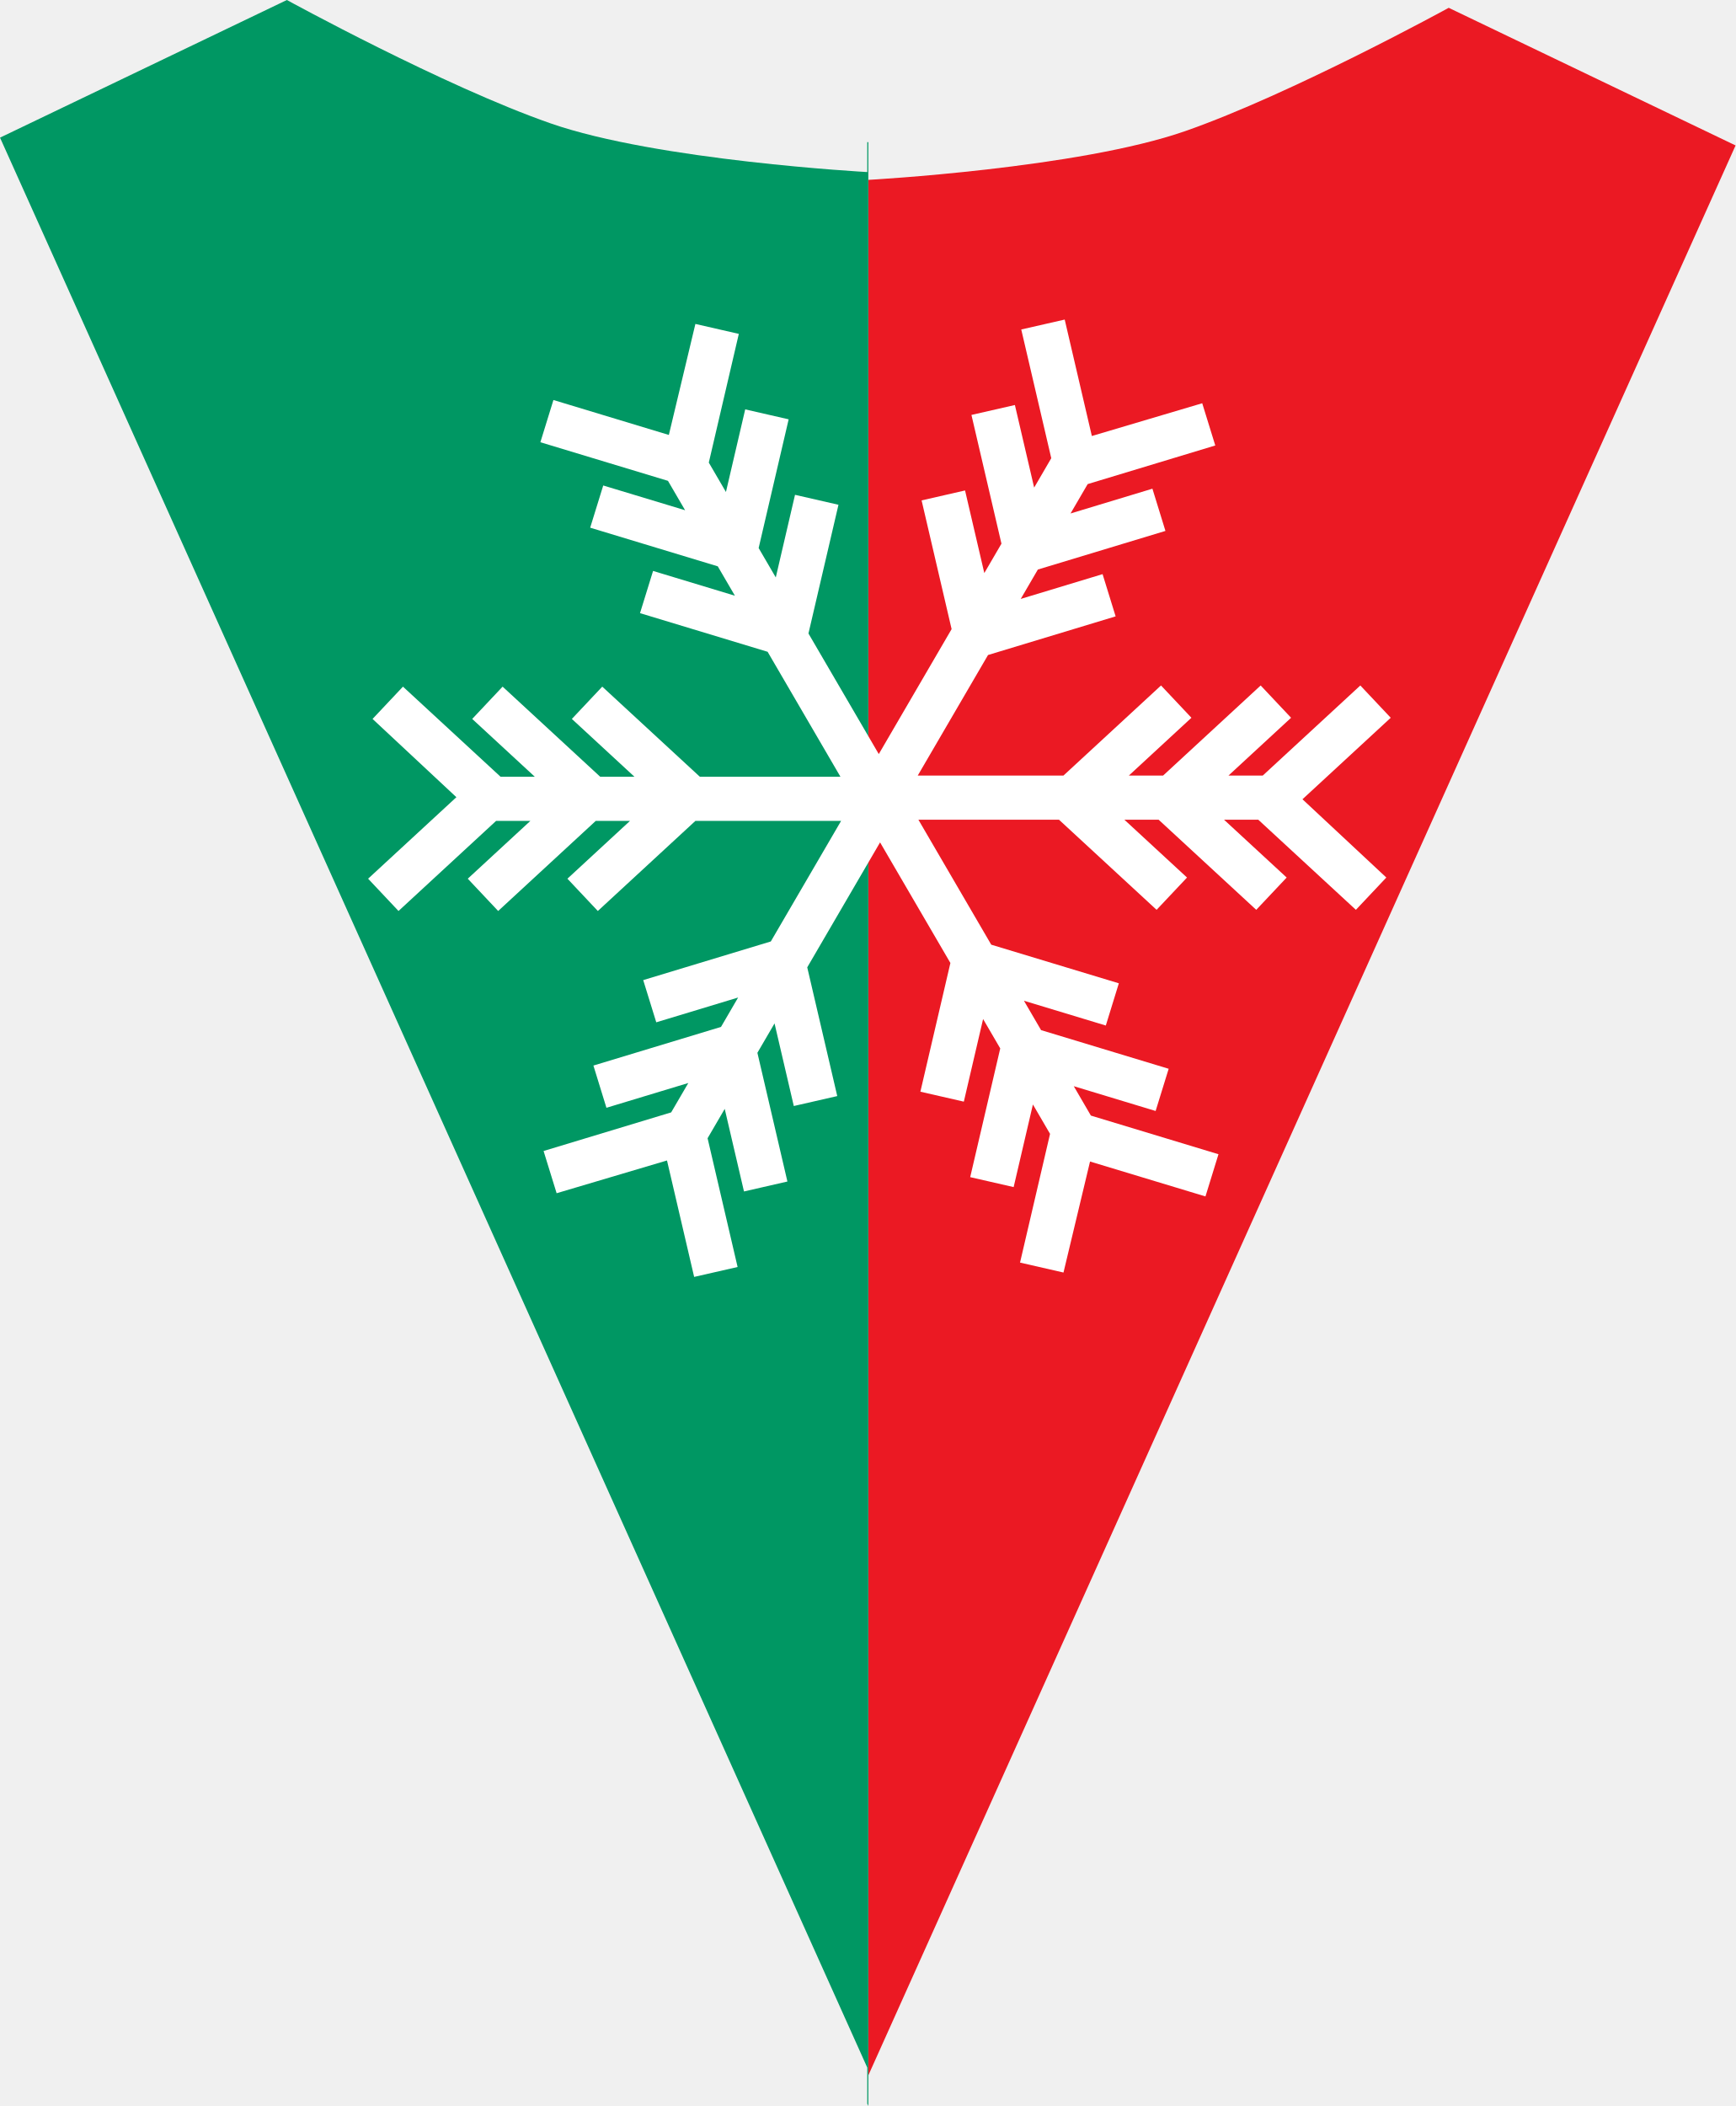
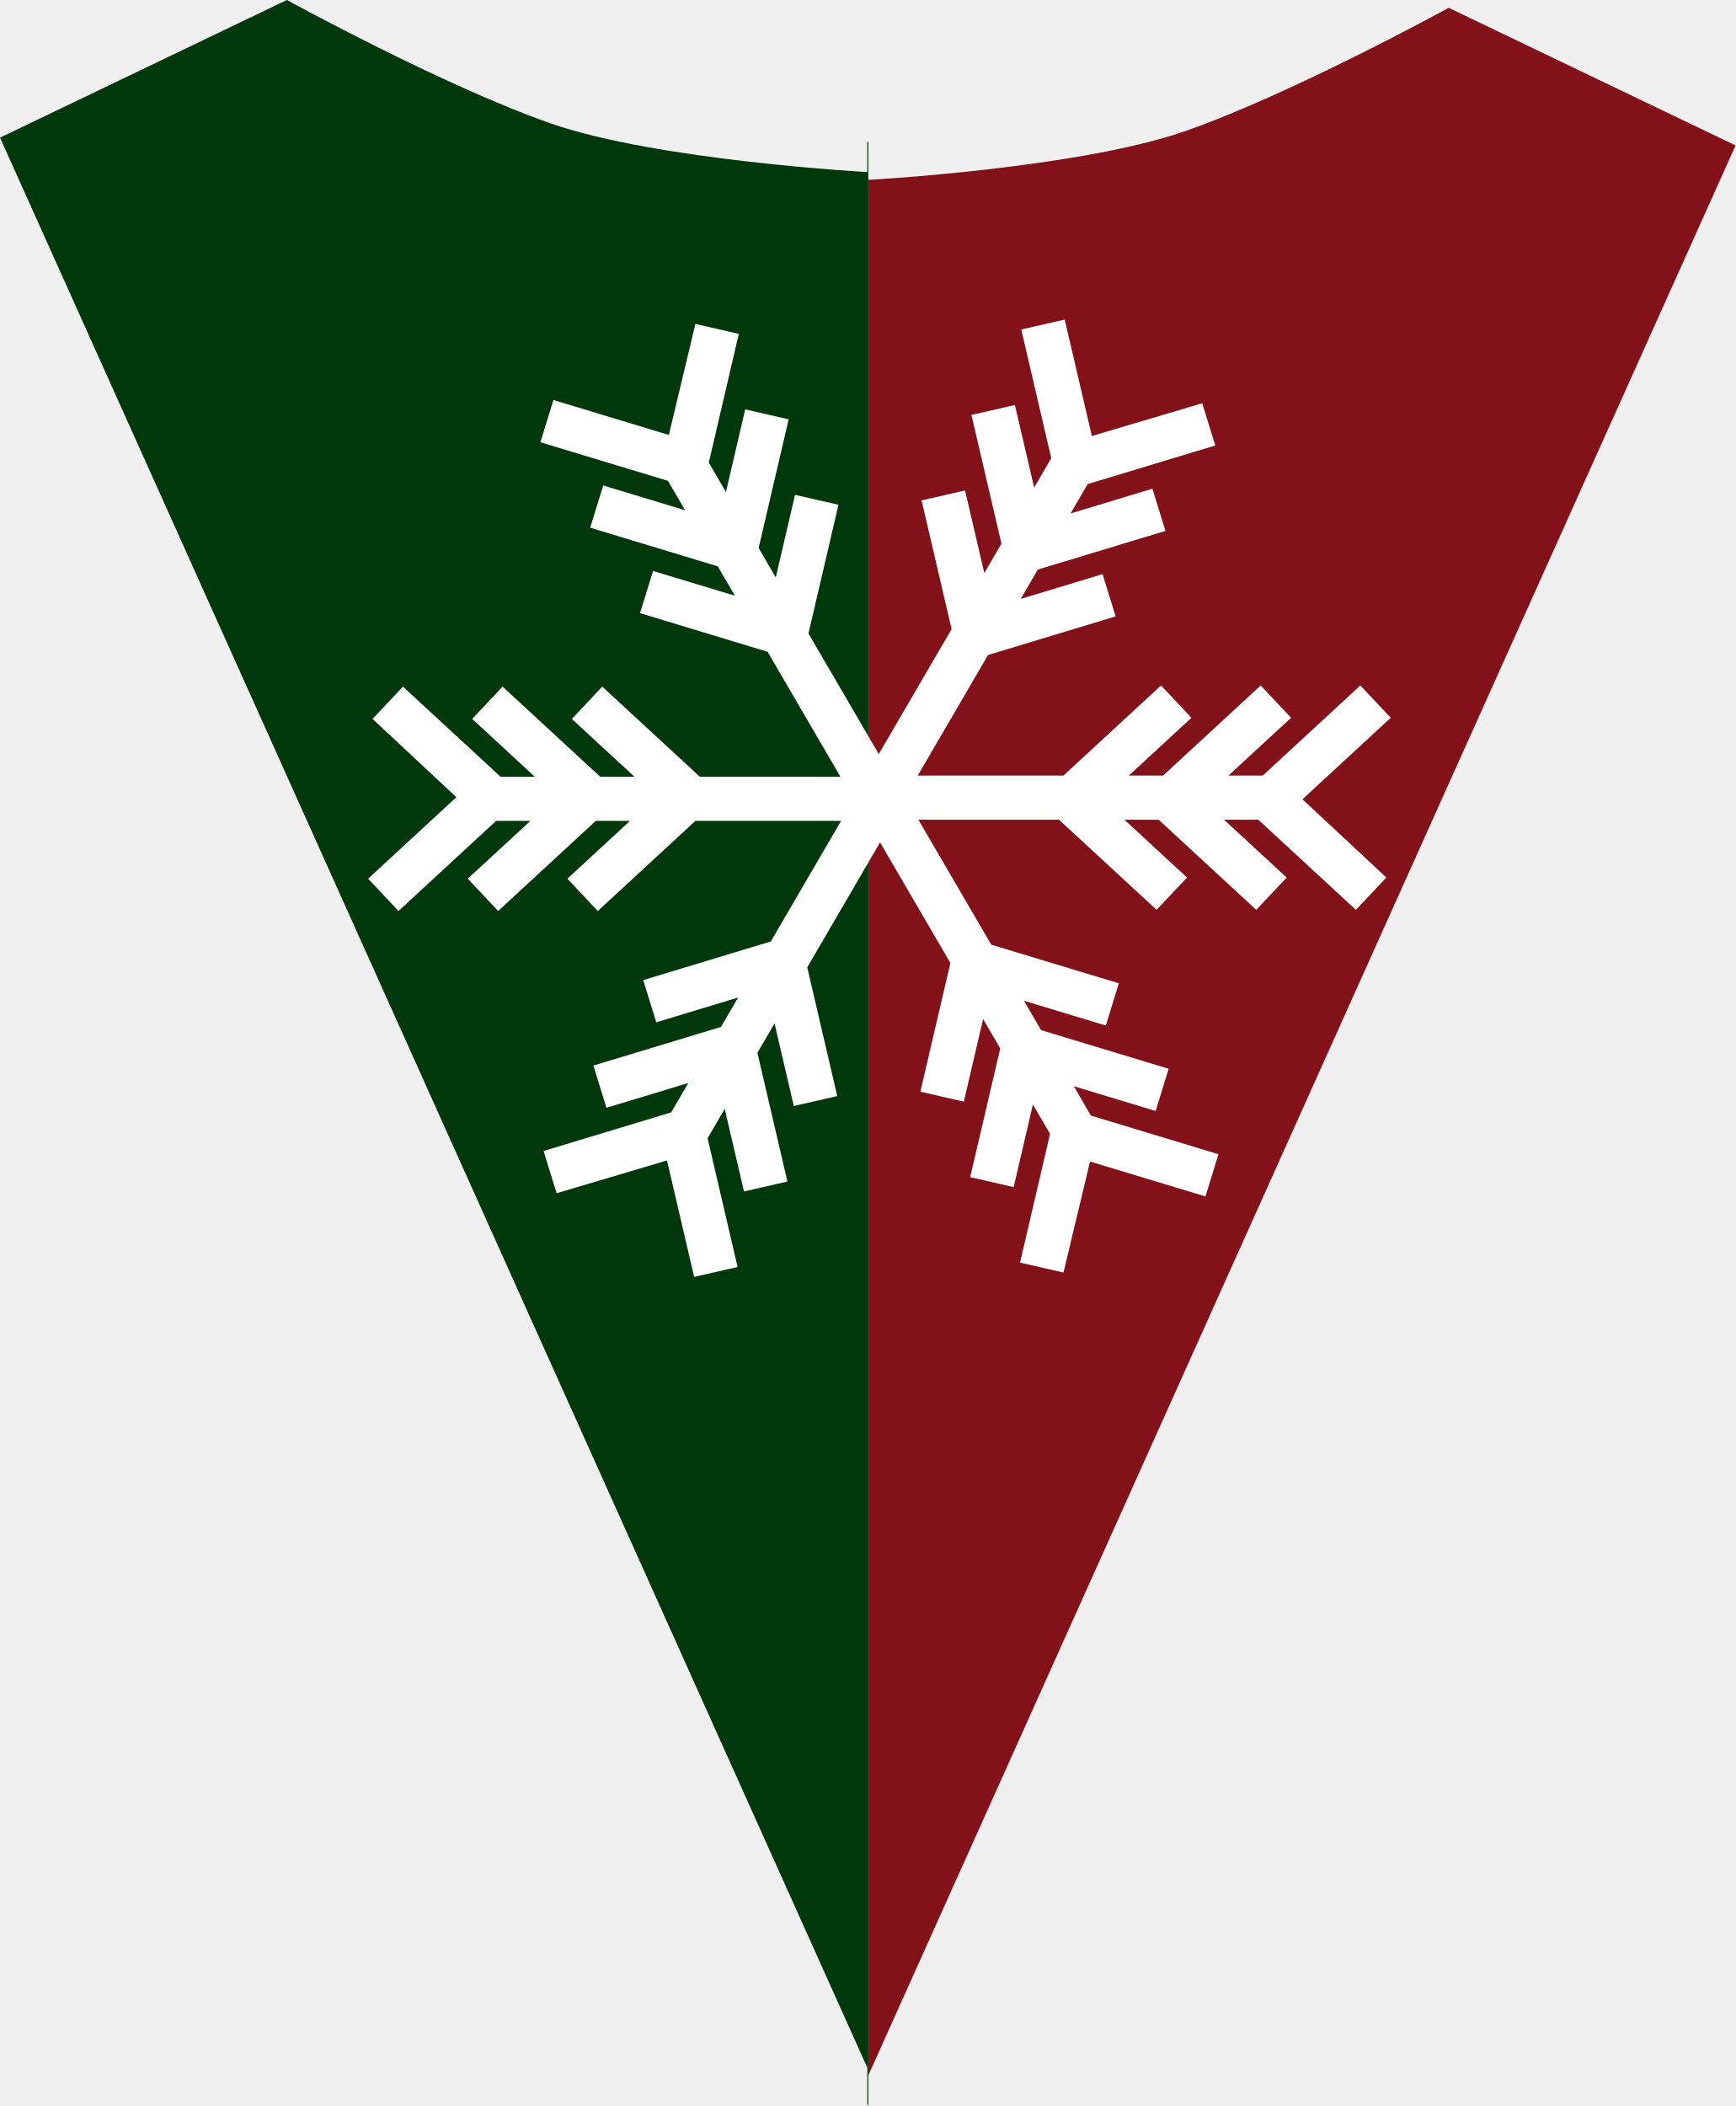
<svg xmlns="http://www.w3.org/2000/svg" width="12.927mm" height="15.684mm" viewBox="0 0 45.803 55.573" id="svg2" version="1.1">
  <defs id="defs4">
    <clipPath id="clip1">
      <path id="path4141" d="m 243,287 21,0 0,415 -21,0 z m 0,0" />
    </clipPath>
    <clipPath id="clip2">
      <path id="path4144" d="m 103.188,287.035 160.742,414.496 c 0,0 -60.094,-0.98 -114.676,-54.039 C 94.672,594.434 85.676,538.402 87.16,482.383 88.672,425.375 96.176,359.43 99.176,335.629 102.176,311.828 103.188,287.035 103.188,287.035 Z m 0,0" />
    </clipPath>
    <clipPath id="clip3">
      <path id="path4147" d="m 203,287 21,0 0,415 -21,0 z m 0,0" />
    </clipPath>
    <clipPath id="clip4">
      <path id="path4150" d="m 103.188,287.035 160.742,414.496 c 0,0 -60.094,-0.98 -114.676,-54.039 C 94.672,594.434 85.676,538.402 87.16,482.383 88.672,425.375 96.176,359.43 99.176,335.629 102.176,311.828 103.188,287.035 103.188,287.035 Z m 0,0" />
    </clipPath>
    <clipPath id="clip5">
      <path id="path4153" d="m 163,287 21,0 0,415 -21,0 z m 0,0" />
    </clipPath>
    <clipPath id="clip6">
      <path id="path4156" d="m 103.188,287.035 160.742,414.496 c 0,0 -60.094,-0.98 -114.676,-54.039 C 94.672,594.434 85.676,538.402 87.16,482.383 88.672,425.375 96.176,359.43 99.176,335.629 102.176,311.828 103.188,287.035 103.188,287.035 Z m 0,0" />
    </clipPath>
    <clipPath id="clip7">
      <path id="path4159" d="m 123,287 21,0 0,415 -21,0 z m 0,0" />
    </clipPath>
    <clipPath id="clip8">
      <path id="path4162" d="m 103.188,287.035 160.742,414.496 c 0,0 -60.094,-0.98 -114.676,-54.039 C 94.672,594.434 85.676,538.402 87.16,482.383 88.672,425.375 96.176,359.43 99.176,335.629 102.176,311.828 103.188,287.035 103.188,287.035 Z m 0,0" />
    </clipPath>
    <clipPath id="clip9">
      <path id="path4165" d="m 87,287 17,0 0,415 -17,0 z m 0,0" />
    </clipPath>
    <clipPath id="clip10">
      <path id="path4168" d="m 103.188,287.035 160.742,414.496 c 0,0 -60.094,-0.98 -114.676,-54.039 C 94.672,594.434 85.676,538.402 87.16,482.383 88.672,425.375 96.176,359.43 99.176,335.629 102.176,311.828 103.188,287.035 103.188,287.035 Z m 0,0" />
    </clipPath>
    <clipPath id="clip11">
      <path id="path4171" d="m 301,287 21,0 0,415 -21,0 z m 0,0" />
    </clipPath>
    <clipPath id="clip12">
      <path id="path4174" d="M 462.613,287.035 301.871,701.531 c 0,0 60.094,-0.98 114.676,-54.039 54.582,-53.059 63.582,-109.09 62.094,-165.109 -1.512,-57.008 -9.012,-122.953 -12.012,-146.754 -3.004,-23.801 -4.016,-48.594 -4.016,-48.594 z m 0,0" />
    </clipPath>
    <clipPath id="clip13">
      <path id="path4177" d="m 341,287 21,0 0,415 -21,0 z m 0,0" />
    </clipPath>
    <clipPath id="clip14">
      <path id="path4180" d="M 462.613,287.035 301.871,701.531 c 0,0 60.094,-0.98 114.676,-54.039 54.582,-53.059 63.582,-109.09 62.094,-165.109 -1.512,-57.008 -9.012,-122.953 -12.012,-146.754 -3.004,-23.801 -4.016,-48.594 -4.016,-48.594 z m 0,0" />
    </clipPath>
    <clipPath id="clip15">
      <path id="path4183" d="m 381,287 22,0 0,415 -22,0 z m 0,0" />
    </clipPath>
    <clipPath id="clip16">
      <path id="path4186" d="M 462.613,287.035 301.871,701.531 c 0,0 60.094,-0.98 114.676,-54.039 54.582,-53.059 63.582,-109.09 62.094,-165.109 -1.512,-57.008 -9.012,-122.953 -12.012,-146.754 -3.004,-23.801 -4.016,-48.594 -4.016,-48.594 z m 0,0" />
    </clipPath>
  </defs>
  <g id="layer1" transform="translate(-158.5169,-65.29697)">
    <g id="surface1" transform="matrix(0.2017471,0,0,0.2017471,62.8118,8.343923)">
-       <path id="path4201" d="m 587.965,553.755 0,-247.93 c 0,0 27.491,-1.501 41.453,-6.377 13.962,-4.876 34.468,-16.128 34.468,-16.128 l 37.526,18.003 -113.447,252.431" style="fill:#eb1923;fill-opacity:1;fill-rule:nonzero;stroke:none" />
-       <path id="path4203" d="m 587.965,300.895 0,256.861 -0.138,-0.301 0,-4.722 -113.445,-252.431 37.523,-18.003 c 0,0 20.506,11.251 34.471,16.128 13.962,4.876 41.451,6.377 41.451,6.377 l 0,-3.913 0.138,0.004" style="fill:#009763;fill-opacity:1;fill-rule:nonzero;stroke:none" />
+       <path id="path4201" d="m 587.965,553.755 0,-247.93 c 0,0 27.491,-1.501 41.453,-6.377 13.962,-4.876 34.468,-16.128 34.468,-16.128 l 37.526,18.003 -113.447,252.431" style="fill:#821119;fill-opacity:1;fill-rule:nonzero;stroke:none" />
+       <path id="path4203" d="m 587.965,300.895 0,256.861 -0.138,-0.301 0,-4.722 -113.445,-252.431 37.523,-18.003 c 0,0 20.506,11.251 34.471,16.128 13.962,4.876 41.451,6.377 41.451,6.377 l 0,-3.913 0.138,0.004" style="fill:#00380b;fill-opacity:1;fill-rule:nonzero;stroke:none" />
      <path id="path4275" d="m 579.975,408.826 3.926,16.836 -5.684,1.301 -2.52,-10.805 -2.242,3.844 3.926,16.836 -5.68,1.301 -2.52,-10.801 -2.242,3.84 3.926,16.84 -5.684,1.297 -3.551,-15.23 -14.438,4.285 -1.707,-5.523 16.691,-5.051 2.242,-3.844 -10.711,3.242 -1.703,-5.523 16.691,-5.055 2.238,-3.844 -10.707,3.242 -1.707,-5.52 16.691,-5.055 9.195,-15.77 -19.059,0 -12.766,11.785 -3.977,-4.223 8.188,-7.562 -4.48,0 -12.766,11.785 -3.977,-4.223 8.191,-7.562 -4.484,0 -12.766,11.785 -3.977,-4.223 11.547,-10.66 -10.965,-10.238 3.977,-4.223 12.766,11.785 4.48,0 -8.188,-7.562 3.977,-4.223 12.766,11.785 4.48,0 -8.188,-7.562 3.977,-4.223 12.766,11.785 18.391,0 -9.527,-16.344 -16.691,-5.055 1.707,-5.52 10.707,3.242 -2.242,-3.844 -16.691,-5.055 1.707,-5.52 10.711,3.238 -2.242,-3.844 -16.691,-5.051 1.707,-5.523 15.098,4.57 3.473,-14.52 5.68,1.301 -3.926,16.836 2.242,3.844 2.52,-10.805 5.684,1.301 -3.926,16.836 2.242,3.844 2.516,-10.805 5.684,1.301 -3.926,16.836 9.199,15.773 9.527,-16.344 -3.926,-16.836 5.684,-1.301 2.52,10.805 2.242,-3.844 -3.926,-16.84 5.684,-1.297 2.52,10.801 2.238,-3.844 -3.926,-16.836 5.684,-1.297 3.551,15.23 14.438,-4.285 1.707,5.523 -16.691,5.051 -2.242,3.844 10.711,-3.242 1.703,5.523 -16.688,5.051 -2.242,3.844 10.707,-3.242 1.707,5.523 -16.691,5.055 -9.195,15.77 19.059,0 12.766,-11.785 3.977,4.223 -8.188,7.562 4.48,0 12.766,-11.785 3.977,4.223 -8.191,7.562 4.484,0 12.766,-11.785 3.977,4.223 -11.547,10.66 10.969,10.238 -3.98,4.223 -12.766,-11.785 -4.48,0 8.191,7.562 -3.98,4.223 -12.766,-11.785 -4.48,0 8.191,7.562 -3.98,4.223 -12.766,-11.785 -18.391,0 9.527,16.344 16.691,5.051 -1.703,5.523 -10.711,-3.242 2.242,3.844 16.691,5.055 -1.707,5.52 -10.707,-3.242 2.238,3.844 16.691,5.055 -1.703,5.52 -15.098,-4.566 -3.473,14.52 -5.684,-1.301 3.926,-16.836 -2.242,-3.844 -2.52,10.805 -5.684,-1.301 3.93,-16.836 -2.242,-3.844 -2.52,10.805 -5.684,-1.301 3.926,-16.836 -9.199,-15.773 -9.527,16.344" style="fill:#ffffff;fill-opacity:1;fill-rule:nonzero;stroke:none" />
    </g>
  </g>
</svg>
